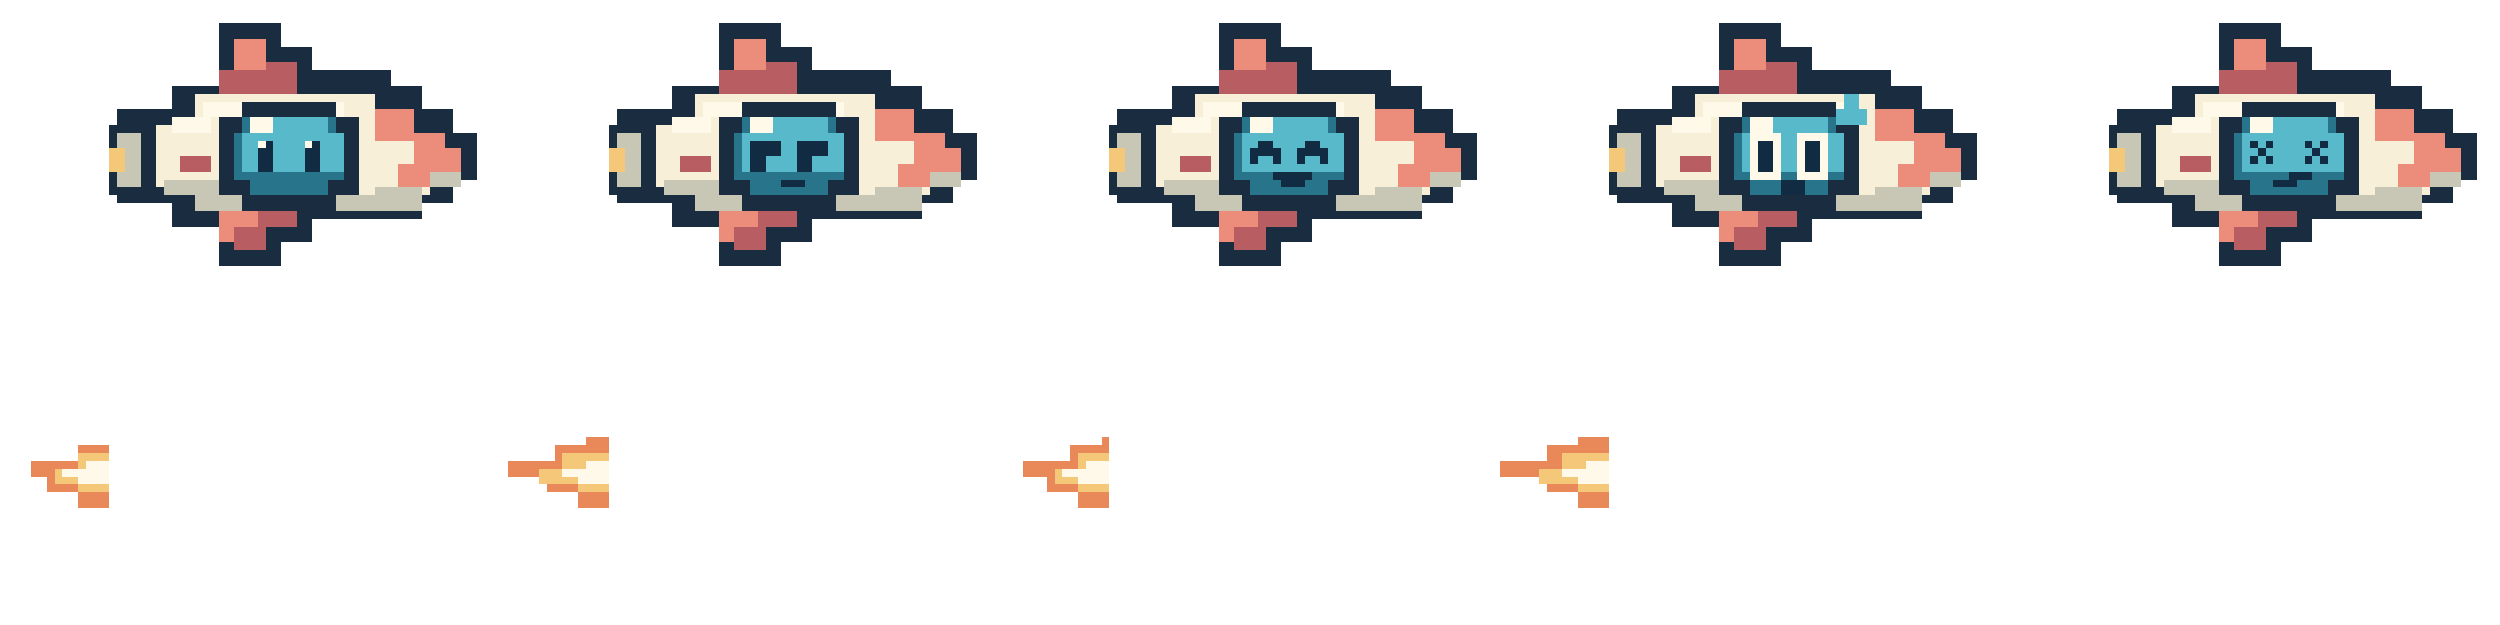
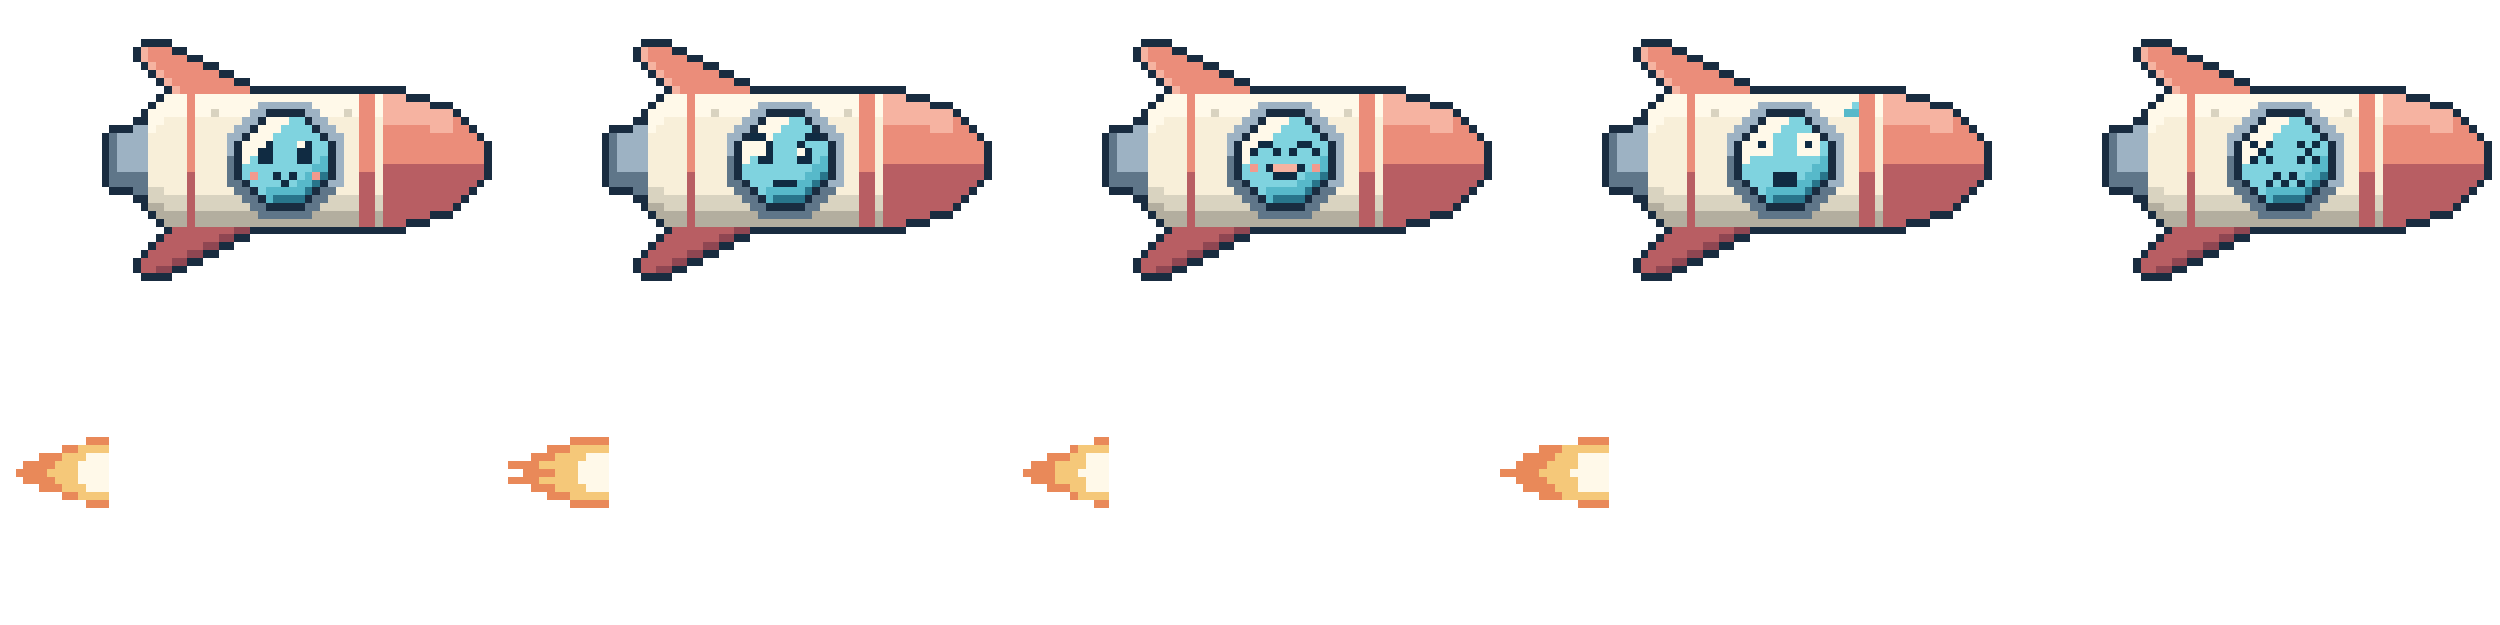
<svg xmlns="http://www.w3.org/2000/svg" width="320" height="80" viewBox="0 0 320 80" shape-rendering="crispEdges">
  <g id="idle" transform="translate(0 0)">
-     <path fill="#192c40" d="M28 3h8v3h4v3h10v2h4v3h4v3h3v6h-3v3h-4v2H40v3h-4v3h-8v-5h-6v-3h-7V14h7v-3h6Z" />
-     <path fill="#b85e63" d="M30 5h4v3h4v5H28V9h2Z M28 26h10v3h-4v3h-4v-3h-2Z" />
-     <path fill="#eb8d7a" d="M30 5h4v4h-4Z M28 26h5v3h-3v2h-2Z" />
-     <path fill="#f8efd9" d="M25 12h23v2h5v3h4v2h2v3h-4v3h-5v2H25v-3h-6V16h6Z" />
-     <path fill="#c8c6b4" d="M21 23h7v2h20v-1h7v-2h4v2h-5v3H25v-2h-4Z" />
-     <path fill="#fff9e9" d="M26 13h18v2H27v2h-5v-2h4Z" />
-     <path fill="#eb8d7a" d="M48 14h5v3h4v2h2v3h-4v2h-4v-3h2v-3h-5Z" />
-     <path fill="#192c40" d="M14 16h6v9h-6Z" />
-     <path fill="#c8c6b4" d="M15 17h3v7h-3Z" />
-     <path fill="#f5c879" d="M14 19h2v3h-2Z" />
-     <path fill="#192c40" d="M31 13h12v2h3v10h-3v2H31v-2h-3V15h3Z" />
-     <path fill="#28758b" d="M31 15h12v2h1v6h-2v2H32v-2h-2v-6h1Z" />
-     <path fill="#57b9ca" d="M32 15h10v2h2v5H31v-5h1Z" />
-     <path fill="#fff9e9" d="M32 15h3v2h-3Z" />
-     <path fill="#b85e63" d="M23 20h2v2h-2Z M25 20h2v2h-2Z" />
-     <path fill="#102b42" d="M33 18h2v4h-2Z M39 18h2v4h-2Z" />
-     <path fill="#fff9e9" d="M33 18h1v1h-1Z M39 18h1v1h-1Z" />
+     <path fill="#192c40" d="M18 5h4v1H18ZM17 6h1v1H17ZM22 6h2v1H22ZM17 7h1v1H17ZM24 7h2v1H24ZM18 8h1v1H18ZM26 8h2v1H26ZM19 9h1v1H19ZM28 9h2v1H28ZM20 10h1v1H20ZM30 10h2v1H30ZM21 11h1v1H21ZM32 11h20v1H32ZM20 12h1v1H20ZM52 12h3v1H52ZM19 13h1v1H19ZM55 13h3v1H55ZM18 14h1v1H18ZM34 14h5v1H34ZM58 14h1v1H58ZM17 15h2v1H17ZM33 15h1v1H33ZM39 15h1v1H39ZM59 15h1v1H59ZM14 16h3v1H14ZM32 16h1v1H32ZM40 16h1v1H40ZM60 16h1v1H60ZM13 17h1v1H13ZM31 17h1v1H31ZM41 17h1v1H41ZM61 17h1v1H61ZM13 18h1v1H13ZM30 18h1v1H30ZM42 18h1v1H42ZM62 18h1v1H62ZM13 19h1v1H13ZM30 19h1v1H30ZM42 19h1v1H42ZM62 19h1v1H62ZM13 20h1v1H13ZM30 20h1v1H30ZM42 20h1v1H42ZM62 20h1v1H62ZM13 21h1v1H13ZM30 21h1v1H30ZM42 21h1v1H42ZM62 21h1v1H62ZM13 22h1v1H13ZM30 22h1v1H30ZM42 22h1v1H42ZM62 22h1v1H62ZM13 23h1v1H13ZM31 23h1v1H31ZM41 23h1v1H41ZM61 23h1v1H61ZM14 24h3v1H14ZM32 24h1v1H32ZM40 24h1v1H40ZM60 24h1v1H60ZM17 25h2v1H17ZM33 25h1v1H33ZM39 25h1v1H39ZM59 25h1v1H59ZM18 26h1v1H18ZM34 26h5v1H34ZM58 26h1v1H58ZM19 27h1v1H19ZM55 27h3v1H55ZM20 28h1v1H20ZM52 28h3v1H52ZM21 29h1v1H21ZM32 29h20v1H32ZM20 30h1v1H20ZM30 30h2v1H30ZM19 31h1v1H19ZM28 31h2v1H28ZM18 32h1v1H18ZM26 32h2v1H26ZM17 33h1v1H17ZM24 33h2v1H24ZM17 34h1v1H17ZM22 34h2v1H22ZM18 35h4v1H18Z" />
+     <path fill="#f6b3a1" d="M18 6h1v1H18ZM18 7h1v1H18ZM19 8h1v1H19ZM20 9h1v1H20ZM21 10h1v1H21ZM22 11h1v1H22ZM49 12h3v1H49ZM49 13h6v1H49ZM49 14h9v1H49ZM49 15h9v1H49ZM55 16h3v1H55Z" />
+     <path fill="#eb8d7a" d="M19 6h3v1H19ZM19 7h5v1H19ZM20 8h6v1H20ZM21 9h7v1H21ZM22 10h8v1H22ZM23 11h9v1H23ZM24 12h1v1H24ZM46 12h2v1H46ZM24 13h1v1H24ZM46 13h2v1H46ZM24 14h1v1H24ZM46 14h2v1H46ZM24 15h1v1H24ZM46 15h2v1H46ZM58 15h1v1H58ZM24 16h1v1H24ZM46 16h2v1H46ZM49 16h6v1H49ZM58 16h2v1H58ZM24 17h1v1H24ZM46 17h2v1H46ZM49 17h12v1H49ZM24 18h1v1H24ZM46 18h2v1H46ZM49 18h13v1H49ZM24 19h1v1H24ZM46 19h2v1H46ZM49 19h13v1H49ZM24 20h1v1H24ZM46 20h2v1H46ZM49 20h13v1H49ZM24 21h1v1H24ZM46 21h2v1H46Z" />
+     <path fill="#fff9e9" d="M21 12h3v1H21ZM25 12h21v1H25ZM48 12h1v1H48ZM20 13h4v1H20ZM25 13h8v1H25ZM40 13h6v1H40ZM48 13h1v1H48ZM19 14h5v1H19ZM25 14h2v1H25ZM28 14h4v1H28ZM41 14h3v1H41ZM45 14h1v1H45ZM48 14h1v1H48ZM19 15h2v1H19ZM34 15h3v1H34ZM19 16h1v1H19ZM33 16h3v1H33ZM32 17h3v1H32ZM31 18h3v1H31ZM38 18h1v1H38ZM31 19h2v1H31ZM31 20h1v1H31Z" />
+     <path fill="#9db2c3" d="M33 13h7v1H33ZM32 14h2v1H32ZM39 14h2v1H39ZM31 15h2v1H31ZM40 15h2v1H40ZM17 16h2v1H17ZM30 16h2v1H30ZM41 16h2v1H41ZM15 17h4v1H15ZM29 17h2v1H29ZM42 17h2v1H42ZM15 18h4v1H15ZM29 18h1v1H29ZM43 18h1v1H43ZM15 19h4v1H15ZM29 19h1v1H29ZM43 19h1v1H43ZM15 20h4v1H15ZM43 20h1v1H43ZM15 21h4v1H15ZM43 21h1v1H43ZM43 22h1v1H43ZM42 23h2v1H42Z" />
+     <path fill="#d9d3c0" d="M27 14h1v1H27ZM44 14h1v1H44ZM19 24h2v1H19ZM19 25h5v1H19ZM25 25h6v1H25ZM42 25h4v1H42ZM48 25h1v1H48ZM21 26h3v1H21ZM25 26h7v1H25ZM41 26h5v1H41ZM48 26h1v1H48Z" />
+     <path fill="#f8efd9" d="M21 15h3v1H21ZM25 15h6v1H25ZM42 15h4v1H42ZM48 15h1v1H48ZM20 16h4v1H20ZM25 16h5v1H25ZM43 16h3v1H43ZM48 16h1v1H48ZM19 17h5v1H19ZM25 17h4v1H25ZM44 17h2v1H44ZM48 17h1v1H48ZM19 18h5v1H19ZM25 18h4v1H25ZM44 18h2v1H44ZM48 18h1v1H48ZM19 19h5v1H19ZM25 19h4v1H25ZM44 19h2v1H44ZM48 19h1v1H48ZM19 20h5v1H19ZM25 20h4v1H25ZM44 20h2v1H44ZM48 20h1v1H48ZM19 21h5v1H19ZM25 21h4v1H25ZM44 21h2v1H44ZM48 21h1v1H48ZM19 22h5v1H19ZM25 22h4v1H25ZM44 22h2v1H44ZM48 22h1v1H48ZM19 23h5v1H19ZM25 23h4v1H25ZM44 23h2v1H44ZM48 23h1v1H48ZM21 24h3v1H21ZM25 24h5v1H25ZM43 24h3v1H43ZM48 24h1v1H48Z" />
+     <path fill="#7fd3df" d="M37 15h2v1H37ZM36 16h4v1H36ZM35 17h6v1H35ZM35 18h3v1H35ZM40 18h2v1H40ZM35 19h3v1H35ZM40 19h2v1H40ZM32 20h1v1H32ZM35 20h3v1H35ZM40 20h1v1H40ZM31 21h9v1H31ZM31 22h1v1H31ZM33 22h2v1H33ZM36 22h1v1H36ZM38 22h1v1H38ZM32 23h4v1H32ZM37 23h1v1H37ZM33 24h1v1H33Z" />
+     <path fill="#5f7689" d="M14 17h1v1H14ZM14 18h1v1H14ZM14 19h1v1H14ZM14 20h1v1H14ZM29 20h1v1H29ZM14 21h1v1H14ZM29 21h1v1H29ZM14 22h5v1H14ZM29 22h1v1H29ZM14 23h5v1H14ZM29 23h2v1H29ZM17 24h2v1H17ZM30 24h2v1H30ZM41 24h2v1H41ZM31 25h2v1H31ZM40 25h2v1H40ZM32 26h2v1H32ZM39 26h2v1H39ZM33 27h7v1H33Z" />
+     <path fill="#102b42" d="M34 18h1v1H34ZM39 18h1v1H39ZM33 19h2v1H33ZM38 19h2v1H38ZM33 20h2v1H33ZM38 20h2v1H38ZM35 22h1v1H35ZM37 22h1v1H37ZM36 23h1v1H36Z" />
+     <path fill="#57b9ca" d="M41 20h1v1H41ZM40 21h2v1H40ZM39 22h1v1H39ZM38 23h2v1H38ZM34 24h5v1H34ZM34 25h1v1H34Z" />
+     <path fill="#b85e63" d="M49 21h13v1H49ZM24 22h1v1H24ZM46 22h2v1H46ZM49 22h13v1H49ZM24 23h1v1H24ZM46 23h2v1H46ZM49 23h12v1H49ZM24 24h1v1H24ZM46 24h2v1H46ZM49 24h11v1H49ZM24 25h1v1H24ZM46 25h2v1H46ZM49 25h10v1H49ZM24 26h1v1H24ZM46 26h2v1H46ZM49 26h9v1H49ZM24 27h1v1H24ZM46 27h2v1H46ZM49 27h6v1H49ZM24 28h1v1H24ZM46 28h2v1H46ZM49 28h3v1H49ZM22 29h8v1H22ZM21 30h7v1H21ZM20 31h6v1H20ZM19 32h5v1H19ZM18 33h4v1H18ZM18 34h2v1H18Z" />
+     <path fill="#f29a8e" d="M32 22h1v1H32ZM40 22h1v1H40Z" />
+     <path fill="#28758b" d="M41 22h1v1H41ZM40 23h1v1H40ZM39 24h1v1H39ZM35 25h4v1H35Z" />
+     <path fill="#b3ae9f" d="M19 26h2v1H19ZM20 27h4v1H20ZM25 27h8v1H25ZM40 27h6v1H40ZM48 27h1v1H48ZM21 28h3v1H21ZM25 28h21v1H25ZM48 28h1v1H48Z" />
+     <path fill="#8f4652" d="M30 29h2v1H30ZM28 30h2v1H28ZM26 31h2v1H26ZM24 32h2v1H24ZM22 33h2v1H22ZM20 34h2v1H20Z" />
  </g>
  <g id="anticipation" transform="translate(64 0)">
-     <path fill="#192c40" d="M28 3h8v3h4v3h10v2h4v3h4v3h3v6h-3v3h-4v2H40v3h-4v3h-8v-5h-6v-3h-7V14h7v-3h6Z" />
-     <path fill="#b85e63" d="M30 5h4v3h4v5H28V9h2Z M28 26h10v3h-4v3h-4v-3h-2Z" />
-     <path fill="#eb8d7a" d="M30 5h4v4h-4Z M28 26h5v3h-3v2h-2Z" />
-     <path fill="#f8efd9" d="M25 12h23v2h5v3h4v2h2v3h-4v3h-5v2H25v-3h-6V16h6Z" />
-     <path fill="#c8c6b4" d="M21 23h7v2h20v-1h7v-2h4v2h-5v3H25v-2h-4Z" />
-     <path fill="#fff9e9" d="M26 13h18v2H27v2h-5v-2h4Z" />
-     <path fill="#eb8d7a" d="M48 14h5v3h4v2h2v3h-4v2h-4v-3h2v-3h-5Z" />
-     <path fill="#192c40" d="M14 16h6v9h-6Z" />
-     <path fill="#c8c6b4" d="M15 17h3v7h-3Z" />
-     <path fill="#f5c879" d="M14 19h2v3h-2Z" />
-     <path fill="#192c40" d="M31 13h12v2h3v10h-3v2H31v-2h-3V15h3Z" />
-     <path fill="#28758b" d="M31 15h12v2h1v6h-2v2H32v-2h-2v-6h1Z" />
-     <path fill="#57b9ca" d="M32 15h10v2h2v5H31v-5h1Z" />
-     <path fill="#fff9e9" d="M32 15h3v2h-3Z" />
-     <path fill="#b85e63" d="M23 20h2v2h-2Z M25 20h2v2h-2Z" />
-     <path fill="#102b42" d="M32 18h4v2h-2v2h-2Z M38 18h4v2h-2v2h-2Z M36 23h3v1h-3Z" />
+     <path fill="#192c40" d="M18 5h4v1H18ZM17 6h1v1H17ZM22 6h2v1H22ZM17 7h1v1H17ZM24 7h2v1H24ZM18 8h1v1H18ZM26 8h2v1H26ZM19 9h1v1H19ZM28 9h2v1H28ZM20 10h1v1H20ZM30 10h2v1H30ZM21 11h1v1H21ZM32 11h20v1H32ZM20 12h1v1H20ZM52 12h3v1H52ZM19 13h1v1H19ZM55 13h3v1H55ZM18 14h1v1H18ZM34 14h5v1H34ZM58 14h1v1H58ZM17 15h2v1H17ZM33 15h1v1H33ZM39 15h1v1H39ZM59 15h1v1H59ZM14 16h3v1H14ZM32 16h1v1H32ZM40 16h1v1H40ZM60 16h1v1H60ZM13 17h1v1H13ZM31 17h1v1H31ZM41 17h1v1H41ZM61 17h1v1H61ZM13 18h1v1H13ZM30 18h1v1H30ZM42 18h1v1H42ZM62 18h1v1H62ZM13 19h1v1H13ZM30 19h1v1H30ZM42 19h1v1H42ZM62 19h1v1H62ZM13 20h1v1H13ZM30 20h1v1H30ZM42 20h1v1H42ZM62 20h1v1H62ZM13 21h1v1H13ZM30 21h1v1H30ZM42 21h1v1H42ZM62 21h1v1H62ZM13 22h1v1H13ZM30 22h1v1H30ZM42 22h1v1H42ZM62 22h1v1H62ZM13 23h1v1H13ZM31 23h1v1H31ZM41 23h1v1H41ZM61 23h1v1H61ZM14 24h3v1H14ZM32 24h1v1H32ZM40 24h1v1H40ZM60 24h1v1H60ZM17 25h2v1H17ZM33 25h1v1H33ZM39 25h1v1H39ZM59 25h1v1H59ZM18 26h1v1H18ZM34 26h5v1H34ZM58 26h1v1H58ZM19 27h1v1H19ZM55 27h3v1H55ZM20 28h1v1H20ZM52 28h3v1H52ZM21 29h1v1H21ZM32 29h20v1H32ZM20 30h1v1H20ZM30 30h2v1H30ZM19 31h1v1H19ZM28 31h2v1H28ZM18 32h1v1H18ZM26 32h2v1H26ZM17 33h1v1H17ZM24 33h2v1H24ZM17 34h1v1H17ZM22 34h2v1H22ZM18 35h4v1H18Z" />
+     <path fill="#f6b3a1" d="M18 6h1v1H18ZM18 7h1v1H18ZM19 8h1v1H19ZM20 9h1v1H20ZM21 10h1v1H21ZM22 11h1v1H22ZM49 12h3v1H49ZM49 13h6v1H49ZM49 14h9v1H49ZM49 15h9v1H49ZM55 16h3v1H55Z" />
+     <path fill="#eb8d7a" d="M19 6h3v1H19ZM19 7h5v1H19ZM20 8h6v1H20ZM21 9h7v1H21ZM22 10h8v1H22ZM23 11h9v1H23ZM24 12h1v1H24ZM46 12h2v1H46ZM24 13h1v1H24ZM46 13h2v1H46ZM24 14h1v1H24ZM46 14h2v1H46ZM24 15h1v1H24ZM46 15h2v1H46ZM58 15h1v1H58ZM24 16h1v1H24ZM46 16h2v1H46ZM49 16h6v1H49ZM58 16h2v1H58ZM24 17h1v1H24ZM46 17h2v1H46ZM49 17h12v1H49ZM24 18h1v1H24ZM46 18h2v1H46ZM49 18h13v1H49ZM24 19h1v1H24ZM46 19h2v1H46ZM49 19h13v1H49ZM24 20h1v1H24ZM46 20h2v1H46ZM49 20h13v1H49ZM24 21h1v1H24ZM46 21h2v1H46Z" />
+     <path fill="#fff9e9" d="M21 12h3v1H21ZM25 12h21v1H25ZM48 12h1v1H48ZM20 13h4v1H20ZM25 13h8v1H25ZM40 13h6v1H40ZM48 13h1v1H48ZM19 14h5v1H19ZM25 14h2v1H25ZM28 14h4v1H28ZM41 14h3v1H41ZM45 14h1v1H45ZM48 14h1v1H48ZM19 15h2v1H19ZM34 15h3v1H34ZM19 16h1v1H19ZM33 16h3v1H33ZM34 17h1v1H34ZM31 18h3v1H31ZM31 19h3v1H31ZM38 19h1v1H38ZM31 20h1v1H31Z" />
+     <path fill="#9db2c3" d="M33 13h7v1H33ZM32 14h2v1H32ZM39 14h2v1H39ZM31 15h2v1H31ZM40 15h2v1H40ZM17 16h2v1H17ZM30 16h2v1H30ZM41 16h2v1H41ZM15 17h4v1H15ZM29 17h2v1H29ZM42 17h2v1H42ZM15 18h4v1H15ZM29 18h1v1H29ZM43 18h1v1H43ZM15 19h4v1H15ZM29 19h1v1H29ZM43 19h1v1H43ZM15 20h4v1H15ZM43 20h1v1H43ZM15 21h4v1H15ZM43 21h1v1H43ZM43 22h1v1H43ZM42 23h2v1H42Z" />
+     <path fill="#d9d3c0" d="M27 14h1v1H27ZM44 14h1v1H44ZM19 24h2v1H19ZM19 25h5v1H19ZM25 25h6v1H25ZM42 25h4v1H42ZM48 25h1v1H48ZM21 26h3v1H21ZM25 26h7v1H25ZM41 26h5v1H41ZM48 26h1v1H48Z" />
+     <path fill="#f8efd9" d="M21 15h3v1H21ZM25 15h6v1H25ZM42 15h4v1H42ZM48 15h1v1H48ZM20 16h4v1H20ZM25 16h5v1H25ZM43 16h3v1H43ZM48 16h1v1H48ZM19 17h5v1H19ZM25 17h4v1H25ZM44 17h2v1H44ZM48 17h1v1H48ZM19 18h5v1H19ZM25 18h4v1H25ZM44 18h2v1H44ZM48 18h1v1H48ZM19 19h5v1H19ZM25 19h4v1H25ZM44 19h2v1H44ZM48 19h1v1H48ZM19 20h5v1H19ZM25 20h4v1H25ZM44 20h2v1H44ZM48 20h1v1H48ZM19 21h5v1H19ZM25 21h4v1H25ZM44 21h2v1H44ZM48 21h1v1H48ZM19 22h5v1H19ZM25 22h4v1H25ZM44 22h2v1H44ZM48 22h1v1H48ZM19 23h5v1H19ZM25 23h4v1H25ZM44 23h2v1H44ZM48 23h1v1H48ZM21 24h3v1H21ZM25 24h5v1H25ZM43 24h3v1H43ZM48 24h1v1H48Z" />
+     <path fill="#7fd3df" d="M37 15h2v1H37ZM36 16h4v1H36ZM35 17h4v1H35ZM35 18h3v1H35ZM39 18h3v1H39ZM35 19h3v1H35ZM40 19h2v1H40ZM32 20h1v1H32ZM35 20h3v1H35ZM40 20h1v1H40ZM31 21h9v1H31ZM31 22h8v1H31ZM32 23h3v1H32ZM33 24h1v1H33Z" />
+     <path fill="#5f7689" d="M14 17h1v1H14ZM14 18h1v1H14ZM14 19h1v1H14ZM14 20h1v1H14ZM29 20h1v1H29ZM14 21h1v1H14ZM29 21h1v1H29ZM14 22h5v1H14ZM29 22h1v1H29ZM14 23h5v1H14ZM29 23h2v1H29ZM17 24h2v1H17ZM30 24h2v1H30ZM41 24h2v1H41ZM31 25h2v1H31ZM40 25h2v1H40ZM32 26h2v1H32ZM39 26h2v1H39ZM33 27h7v1H33Z" />
+     <path fill="#102b42" d="M32 17h2v1H32ZM39 17h2v1H39ZM34 18h1v1H34ZM38 18h1v1H38ZM34 19h1v1H34ZM39 19h1v1H39ZM33 20h2v1H33ZM38 20h2v1H38ZM35 23h3v1H35Z" />
+     <path fill="#57b9ca" d="M41 20h1v1H41ZM40 21h2v1H40ZM39 22h2v1H39ZM38 23h2v1H38ZM34 24h5v1H34ZM34 25h1v1H34Z" />
+     <path fill="#b85e63" d="M49 21h13v1H49ZM24 22h1v1H24ZM46 22h2v1H46ZM49 22h13v1H49ZM24 23h1v1H24ZM46 23h2v1H46ZM49 23h12v1H49ZM24 24h1v1H24ZM46 24h2v1H46ZM49 24h11v1H49ZM24 25h1v1H24ZM46 25h2v1H46ZM49 25h10v1H49ZM24 26h1v1H24ZM46 26h2v1H46ZM49 26h9v1H49ZM24 27h1v1H24ZM46 27h2v1H46ZM49 27h6v1H49ZM24 28h1v1H24ZM46 28h2v1H46ZM49 28h3v1H49ZM22 29h8v1H22ZM21 30h7v1H21ZM20 31h6v1H20ZM19 32h5v1H19ZM18 33h4v1H18ZM18 34h2v1H18Z" />
+     <path fill="#28758b" d="M41 22h1v1H41ZM40 23h1v1H40ZM39 24h1v1H39ZM35 25h4v1H35Z" />
+     <path fill="#b3ae9f" d="M19 26h2v1H19ZM20 27h4v1H20ZM25 27h8v1H25ZM40 27h6v1H40ZM48 27h1v1H48ZM21 28h3v1H21ZM25 28h21v1H25ZM48 28h1v1H48Z" />
+     <path fill="#8f4652" d="M30 29h2v1H30ZM28 30h2v1H28ZM26 31h2v1H26ZM24 32h2v1H24ZM22 33h2v1H22ZM20 34h2v1H20Z" />
  </g>
  <g id="happy" transform="translate(128 0)">
-     <path fill="#192c40" d="M28 3h8v3h4v3h10v2h4v3h4v3h3v6h-3v3h-4v2H40v3h-4v3h-8v-5h-6v-3h-7V14h7v-3h6Z" />
-     <path fill="#b85e63" d="M30 5h4v3h4v5H28V9h2Z M28 26h10v3h-4v3h-4v-3h-2Z" />
-     <path fill="#eb8d7a" d="M30 5h4v4h-4Z M28 26h5v3h-3v2h-2Z" />
-     <path fill="#f8efd9" d="M25 12h23v2h5v3h4v2h2v3h-4v3h-5v2H25v-3h-6V16h6Z" />
-     <path fill="#c8c6b4" d="M21 23h7v2h20v-1h7v-2h4v2h-5v3H25v-2h-4Z" />
-     <path fill="#fff9e9" d="M26 13h18v2H27v2h-5v-2h4Z" />
-     <path fill="#eb8d7a" d="M48 14h5v3h4v2h2v3h-4v2h-4v-3h2v-3h-5Z" />
-     <path fill="#192c40" d="M14 16h6v9h-6Z" />
-     <path fill="#c8c6b4" d="M15 17h3v7h-3Z" />
-     <path fill="#f5c879" d="M14 19h2v3h-2Z" />
-     <path fill="#192c40" d="M31 13h12v2h3v10h-3v2H31v-2h-3V15h3Z" />
-     <path fill="#28758b" d="M31 15h12v2h1v6h-2v2H32v-2h-2v-6h1Z" />
-     <path fill="#57b9ca" d="M32 15h10v2h2v5H31v-5h1Z" />
-     <path fill="#fff9e9" d="M32 15h3v2h-3Z" />
-     <path fill="#b85e63" d="M23 20h2v2h-2Z M25 20h2v2h-2Z" />
-     <path fill="#102b42" d="M32 19h1v-1h2v1h1v2h-1v-1h-2v1h-1Z M38 19h1v-1h2v1h1v2h-1v-1h-2v1h-1Z M35 22h5v1h-1v1h-3v-1h-1Z" />
+     <path fill="#192c40" d="M18 5h4v1H18ZM17 6h1v1H17ZM22 6h2v1H22ZM17 7h1v1H17ZM24 7h2v1H24ZM18 8h1v1H18ZM26 8h2v1H26ZM19 9h1v1H19ZM28 9h2v1H28ZM20 10h1v1H20ZM30 10h2v1H30ZM21 11h1v1H21ZM32 11h20v1H32ZM20 12h1v1H20ZM52 12h3v1H52ZM19 13h1v1H19ZM55 13h3v1H55ZM18 14h1v1H18ZM34 14h5v1H34ZM58 14h1v1H58ZM17 15h2v1H17ZM33 15h1v1H33ZM39 15h1v1H39ZM59 15h1v1H59ZM14 16h3v1H14ZM32 16h1v1H32ZM40 16h1v1H40ZM60 16h1v1H60ZM13 17h1v1H13ZM31 17h1v1H31ZM41 17h1v1H41ZM61 17h1v1H61ZM13 18h1v1H13ZM30 18h1v1H30ZM42 18h1v1H42ZM62 18h1v1H62ZM13 19h1v1H13ZM30 19h1v1H30ZM42 19h1v1H42ZM62 19h1v1H62ZM13 20h1v1H13ZM30 20h1v1H30ZM42 20h1v1H42ZM62 20h1v1H62ZM13 21h1v1H13ZM30 21h1v1H30ZM42 21h1v1H42ZM62 21h1v1H62ZM13 22h1v1H13ZM30 22h1v1H30ZM42 22h1v1H42ZM62 22h1v1H62ZM13 23h1v1H13ZM31 23h1v1H31ZM41 23h1v1H41ZM61 23h1v1H61ZM14 24h3v1H14ZM32 24h1v1H32ZM40 24h1v1H40ZM60 24h1v1H60ZM17 25h2v1H17ZM33 25h1v1H33ZM39 25h1v1H39ZM59 25h1v1H59ZM18 26h1v1H18ZM34 26h5v1H34ZM58 26h1v1H58ZM19 27h1v1H19ZM55 27h3v1H55ZM20 28h1v1H20ZM52 28h3v1H52ZM21 29h1v1H21ZM32 29h20v1H32ZM20 30h1v1H20ZM30 30h2v1H30ZM19 31h1v1H19ZM28 31h2v1H28ZM18 32h1v1H18ZM26 32h2v1H26ZM17 33h1v1H17ZM24 33h2v1H24ZM17 34h1v1H17ZM22 34h2v1H22ZM18 35h4v1H18Z" />
+     <path fill="#f6b3a1" d="M18 6h1v1H18ZM18 7h1v1H18ZM19 8h1v1H19ZM20 9h1v1H20ZM21 10h1v1H21ZM22 11h1v1H22ZM49 12h3v1H49ZM49 13h6v1H49ZM49 14h9v1H49ZM49 15h9v1H49ZM55 16h3v1H55ZM35 21h3v1H35Z" />
+     <path fill="#eb8d7a" d="M19 6h3v1H19ZM19 7h5v1H19ZM20 8h6v1H20ZM21 9h7v1H21ZM22 10h8v1H22ZM23 11h9v1H23ZM24 12h1v1H24ZM46 12h2v1H46ZM24 13h1v1H24ZM46 13h2v1H46ZM24 14h1v1H24ZM46 14h2v1H46ZM24 15h1v1H24ZM46 15h2v1H46ZM58 15h1v1H58ZM24 16h1v1H24ZM46 16h2v1H46ZM49 16h6v1H49ZM58 16h2v1H58ZM24 17h1v1H24ZM46 17h2v1H46ZM49 17h12v1H49ZM24 18h1v1H24ZM46 18h2v1H46ZM49 18h13v1H49ZM24 19h1v1H24ZM46 19h2v1H46ZM49 19h13v1H49ZM24 20h1v1H24ZM46 20h2v1H46ZM49 20h13v1H49ZM24 21h1v1H24ZM46 21h2v1H46Z" />
+     <path fill="#fff9e9" d="M21 12h3v1H21ZM25 12h21v1H25ZM48 12h1v1H48ZM20 13h4v1H20ZM25 13h8v1H25ZM40 13h6v1H40ZM48 13h1v1H48ZM19 14h5v1H19ZM25 14h2v1H25ZM28 14h4v1H28ZM41 14h3v1H41ZM45 14h1v1H45ZM48 14h1v1H48ZM19 15h2v1H19ZM34 15h3v1H34ZM19 16h1v1H19ZM33 16h3v1H33ZM32 17h3v1H32ZM31 18h2v1H31ZM31 19h1v1H31ZM31 20h1v1H31Z" />
+     <path fill="#9db2c3" d="M33 13h7v1H33ZM32 14h2v1H32ZM39 14h2v1H39ZM31 15h2v1H31ZM40 15h2v1H40ZM17 16h2v1H17ZM30 16h2v1H30ZM41 16h2v1H41ZM15 17h4v1H15ZM29 17h2v1H29ZM42 17h2v1H42ZM15 18h4v1H15ZM29 18h1v1H29ZM43 18h1v1H43ZM15 19h4v1H15ZM29 19h1v1H29ZM43 19h1v1H43ZM15 20h4v1H15ZM43 20h1v1H43ZM15 21h4v1H15ZM43 21h1v1H43ZM43 22h1v1H43ZM42 23h2v1H42Z" />
+     <path fill="#d9d3c0" d="M27 14h1v1H27ZM44 14h1v1H44ZM19 24h2v1H19ZM19 25h5v1H19ZM25 25h6v1H25ZM42 25h4v1H42ZM48 25h1v1H48ZM21 26h3v1H21ZM25 26h7v1H25ZM41 26h5v1H41ZM48 26h1v1H48Z" />
+     <path fill="#f8efd9" d="M21 15h3v1H21ZM25 15h6v1H25ZM42 15h4v1H42ZM48 15h1v1H48ZM20 16h4v1H20ZM25 16h5v1H25ZM43 16h3v1H43ZM48 16h1v1H48ZM19 17h5v1H19ZM25 17h4v1H25ZM44 17h2v1H44ZM48 17h1v1H48ZM19 18h5v1H19ZM25 18h4v1H25ZM44 18h2v1H44ZM48 18h1v1H48ZM19 19h5v1H19ZM25 19h4v1H25ZM44 19h2v1H44ZM48 19h1v1H48ZM19 20h5v1H19ZM25 20h4v1H25ZM44 20h2v1H44ZM48 20h1v1H48ZM19 21h5v1H19ZM25 21h4v1H25ZM44 21h2v1H44ZM48 21h1v1H48ZM19 22h5v1H19ZM25 22h4v1H25ZM44 22h2v1H44ZM48 22h1v1H48ZM19 23h5v1H19ZM25 23h4v1H25ZM44 23h2v1H44ZM48 23h1v1H48ZM21 24h3v1H21ZM25 24h5v1H25ZM43 24h3v1H43ZM48 24h1v1H48Z" />
+     <path fill="#7fd3df" d="M37 15h2v1H37ZM36 16h4v1H36ZM35 17h6v1H35ZM35 18h3v1H35ZM40 18h2v1H40ZM33 19h2v1H33ZM36 19h1v1H36ZM38 19h2v1H38ZM41 19h1v1H41ZM32 20h9v1H32ZM31 21h1v1H31ZM33 21h1v1H33ZM39 21h1v1H39ZM31 22h4v1H31ZM38 22h1v1H38ZM32 23h6v1H32ZM33 24h1v1H33Z" />
+     <path fill="#5f7689" d="M14 17h1v1H14ZM14 18h1v1H14ZM14 19h1v1H14ZM14 20h1v1H14ZM29 20h1v1H29ZM14 21h1v1H14ZM29 21h1v1H29ZM14 22h5v1H14ZM29 22h1v1H29ZM14 23h5v1H14ZM29 23h2v1H29ZM17 24h2v1H17ZM30 24h2v1H30ZM41 24h2v1H41ZM31 25h2v1H31ZM40 25h2v1H40ZM32 26h2v1H32ZM39 26h2v1H39ZM33 27h7v1H33Z" />
+     <path fill="#102b42" d="M33 18h2v1H33ZM38 18h2v1H38ZM32 19h1v1H32ZM35 19h1v1H35ZM37 19h1v1H37ZM40 19h1v1H40ZM34 21h1v1H34ZM38 21h1v1H38ZM35 22h3v1H35Z" />
+     <path fill="#57b9ca" d="M41 20h1v1H41ZM41 21h1v1H41ZM39 22h2v1H39ZM38 23h2v1H38ZM34 24h5v1H34ZM34 25h1v1H34Z" />
+     <path fill="#f29a8e" d="M32 21h1v1H32ZM40 21h1v1H40Z" />
+     <path fill="#b85e63" d="M49 21h13v1H49ZM24 22h1v1H24ZM46 22h2v1H46ZM49 22h13v1H49ZM24 23h1v1H24ZM46 23h2v1H46ZM49 23h12v1H49ZM24 24h1v1H24ZM46 24h2v1H46ZM49 24h11v1H49ZM24 25h1v1H24ZM46 25h2v1H46ZM49 25h10v1H49ZM24 26h1v1H24ZM46 26h2v1H46ZM49 26h9v1H49ZM24 27h1v1H24ZM46 27h2v1H46ZM49 27h6v1H49ZM24 28h1v1H24ZM46 28h2v1H46ZM49 28h3v1H49ZM22 29h8v1H22ZM21 30h7v1H21ZM20 31h6v1H20ZM19 32h5v1H19ZM18 33h4v1H18ZM18 34h2v1H18Z" />
+     <path fill="#28758b" d="M41 22h1v1H41ZM40 23h1v1H40ZM39 24h1v1H39ZM35 25h4v1H35Z" />
+     <path fill="#b3ae9f" d="M19 26h2v1H19ZM20 27h4v1H20ZM25 27h8v1H25ZM40 27h6v1H40ZM48 27h1v1H48ZM21 28h3v1H21ZM25 28h21v1H25ZM48 28h1v1H48Z" />
+     <path fill="#8f4652" d="M30 29h2v1H30ZM28 30h2v1H28ZM26 31h2v1H26ZM24 32h2v1H24ZM22 33h2v1H22ZM20 34h2v1H20Z" />
  </g>
  <g id="scared" transform="translate(192 0)">
-     <path fill="#192c40" d="M28 3h8v3h4v3h10v2h4v3h4v3h3v6h-3v3h-4v2H40v3h-4v3h-8v-5h-6v-3h-7V14h7v-3h6Z" />
-     <path fill="#b85e63" d="M30 5h4v3h4v5H28V9h2Z M28 26h10v3h-4v3h-4v-3h-2Z" />
-     <path fill="#eb8d7a" d="M30 5h4v4h-4Z M28 26h5v3h-3v2h-2Z" />
-     <path fill="#f8efd9" d="M25 12h23v2h5v3h4v2h2v3h-4v3h-5v2H25v-3h-6V16h6Z" />
-     <path fill="#c8c6b4" d="M21 23h7v2h20v-1h7v-2h4v2h-5v3H25v-2h-4Z" />
-     <path fill="#fff9e9" d="M26 13h18v2H27v2h-5v-2h4Z" />
-     <path fill="#eb8d7a" d="M48 14h5v3h4v2h2v3h-4v2h-4v-3h2v-3h-5Z" />
-     <path fill="#192c40" d="M14 16h6v9h-6Z" />
-     <path fill="#c8c6b4" d="M15 17h3v7h-3Z" />
-     <path fill="#f5c879" d="M14 19h2v3h-2Z" />
-     <path fill="#192c40" d="M31 13h12v2h3v10h-3v2H31v-2h-3V15h3Z" />
-     <path fill="#28758b" d="M31 15h12v2h1v6h-2v2H32v-2h-2v-6h1Z" />
-     <path fill="#57b9ca" d="M32 15h10v2h2v5H31v-5h1Z" />
-     <path fill="#fff9e9" d="M32 15h3v2h-3Z" />
-     <path fill="#b85e63" d="M23 20h2v2h-2Z M25 20h2v2h-2Z" />
-     <path fill="#fff9e9" d="M32 17h4v6h-4Z M38 17h4v6h-4Z" />
-     <path fill="#102b42" d="M33 18h2v4h-2Z M39 18h2v4h-2Z M36 23h3v2h-3Z" />
-     <path fill="#57b9ca" d="M44 12h2v2h1v2h-4v-2h1Z" />
+     <path fill="#192c40" d="M18 5h4v1H18ZM17 6h1v1H17ZM22 6h2v1H22ZM17 7h1v1H17ZM24 7h2v1H24ZM18 8h1v1H18ZM26 8h2v1H26ZM19 9h1v1H19ZM28 9h2v1H28ZM20 10h1v1H20ZM30 10h2v1H30ZM21 11h1v1H21ZM32 11h20v1H32ZM20 12h1v1H20ZM52 12h3v1H52ZM19 13h1v1H19ZM55 13h3v1H55ZM18 14h1v1H18ZM34 14h5v1H34ZM58 14h1v1H58ZM17 15h2v1H17ZM33 15h1v1H33ZM39 15h1v1H39ZM59 15h1v1H59ZM14 16h3v1H14ZM32 16h1v1H32ZM40 16h1v1H40ZM60 16h1v1H60ZM13 17h1v1H13ZM31 17h1v1H31ZM41 17h1v1H41ZM61 17h1v1H61ZM13 18h1v1H13ZM30 18h1v1H30ZM42 18h1v1H42ZM62 18h1v1H62ZM13 19h1v1H13ZM30 19h1v1H30ZM42 19h1v1H42ZM62 19h1v1H62ZM13 20h1v1H13ZM30 20h1v1H30ZM42 20h1v1H42ZM62 20h1v1H62ZM13 21h1v1H13ZM30 21h1v1H30ZM42 21h1v1H42ZM62 21h1v1H62ZM13 22h1v1H13ZM30 22h1v1H30ZM42 22h1v1H42ZM62 22h1v1H62ZM13 23h1v1H13ZM31 23h1v1H31ZM41 23h1v1H41ZM61 23h1v1H61ZM14 24h3v1H14ZM32 24h1v1H32ZM40 24h1v1H40ZM60 24h1v1H60ZM17 25h2v1H17ZM33 25h1v1H33ZM39 25h1v1H39ZM59 25h1v1H59ZM18 26h1v1H18ZM34 26h5v1H34ZM58 26h1v1H58ZM19 27h1v1H19ZM55 27h3v1H55ZM20 28h1v1H20ZM52 28h3v1H52ZM21 29h1v1H21ZM32 29h20v1H32ZM20 30h1v1H20ZM30 30h2v1H30ZM19 31h1v1H19ZM28 31h2v1H28ZM18 32h1v1H18ZM26 32h2v1H26ZM17 33h1v1H17ZM24 33h2v1H24ZM17 34h1v1H17ZM22 34h2v1H22ZM18 35h4v1H18Z" />
+     <path fill="#f6b3a1" d="M18 6h1v1H18ZM18 7h1v1H18ZM19 8h1v1H19ZM20 9h1v1H20ZM21 10h1v1H21ZM22 11h1v1H22ZM49 12h3v1H49ZM49 13h6v1H49ZM49 14h9v1H49ZM49 15h9v1H49ZM55 16h3v1H55Z" />
+     <path fill="#eb8d7a" d="M19 6h3v1H19ZM19 7h5v1H19ZM20 8h6v1H20ZM21 9h7v1H21ZM22 10h8v1H22ZM23 11h9v1H23ZM24 12h1v1H24ZM46 12h2v1H46ZM24 13h1v1H24ZM46 13h2v1H46ZM24 14h1v1H24ZM46 14h2v1H46ZM24 15h1v1H24ZM46 15h2v1H46ZM58 15h1v1H58ZM24 16h1v1H24ZM46 16h2v1H46ZM49 16h6v1H49ZM58 16h2v1H58ZM24 17h1v1H24ZM46 17h2v1H46ZM49 17h12v1H49ZM24 18h1v1H24ZM46 18h2v1H46ZM49 18h13v1H49ZM24 19h1v1H24ZM46 19h2v1H46ZM49 19h13v1H49ZM24 20h1v1H24ZM46 20h2v1H46ZM49 20h13v1H49ZM24 21h1v1H24ZM46 21h2v1H46Z" />
+     <path fill="#fff9e9" d="M21 12h3v1H21ZM25 12h21v1H25ZM48 12h1v1H48ZM20 13h4v1H20ZM25 13h8v1H25ZM40 13h5v1H40ZM48 13h1v1H48ZM19 14h5v1H19ZM25 14h2v1H25ZM28 14h4v1H28ZM41 14h3v1H41ZM48 14h1v1H48ZM19 15h2v1H19ZM34 15h3v1H34ZM19 16h1v1H19ZM33 16h3v1H33ZM32 17h3v1H32ZM38 17h3v1H38ZM31 18h2v1H31ZM34 18h1v1H34ZM38 18h1v1H38ZM40 18h1v1H40ZM31 19h4v1H31ZM38 19h3v1H38ZM31 20h1v1H31Z" />
+     <path fill="#9db2c3" d="M33 13h7v1H33ZM32 14h2v1H32ZM39 14h2v1H39ZM31 15h2v1H31ZM40 15h2v1H40ZM17 16h2v1H17ZM30 16h2v1H30ZM41 16h2v1H41ZM15 17h4v1H15ZM29 17h2v1H29ZM42 17h2v1H42ZM15 18h4v1H15ZM29 18h1v1H29ZM43 18h1v1H43ZM15 19h4v1H15ZM29 19h1v1H29ZM43 19h1v1H43ZM15 20h4v1H15ZM43 20h1v1H43ZM15 21h4v1H15ZM43 21h1v1H43ZM43 22h1v1H43ZM42 23h2v1H42Z" />
+     <path fill="#7fd3df" d="M45 13h1v1H45ZM37 15h2v1H37ZM36 16h4v1H36ZM35 17h3v1H35ZM35 18h3v1H35ZM41 18h1v1H41ZM35 19h3v1H35ZM41 19h1v1H41ZM32 20h9v1H32ZM31 21h9v1H31ZM31 22h4v1H31ZM38 22h1v1H38ZM32 23h3v1H32ZM33 24h1v1H33Z" />
+     <path fill="#d9d3c0" d="M27 14h1v1H27ZM19 24h2v1H19ZM19 25h5v1H19ZM25 25h6v1H25ZM42 25h4v1H42ZM48 25h1v1H48ZM21 26h3v1H21ZM25 26h7v1H25ZM41 26h5v1H41ZM48 26h1v1H48Z" />
+     <path fill="#57b9ca" d="M44 14h2v1H44ZM41 20h1v1H41ZM40 21h2v1H40ZM39 22h2v1H39ZM38 23h2v1H38ZM34 24h5v1H34ZM34 25h1v1H34Z" />
+     <path fill="#f8efd9" d="M21 15h3v1H21ZM25 15h6v1H25ZM42 15h4v1H42ZM48 15h1v1H48ZM20 16h4v1H20ZM25 16h5v1H25ZM43 16h3v1H43ZM48 16h1v1H48ZM19 17h5v1H19ZM25 17h4v1H25ZM44 17h2v1H44ZM48 17h1v1H48ZM19 18h5v1H19ZM25 18h4v1H25ZM44 18h2v1H44ZM48 18h1v1H48ZM19 19h5v1H19ZM25 19h4v1H25ZM44 19h2v1H44ZM48 19h1v1H48ZM19 20h5v1H19ZM25 20h4v1H25ZM44 20h2v1H44ZM48 20h1v1H48ZM19 21h5v1H19ZM25 21h4v1H25ZM44 21h2v1H44ZM48 21h1v1H48ZM19 22h5v1H19ZM25 22h4v1H25ZM44 22h2v1H44ZM48 22h1v1H48ZM19 23h5v1H19ZM25 23h4v1H25ZM44 23h2v1H44ZM48 23h1v1H48ZM21 24h3v1H21ZM25 24h5v1H25ZM43 24h3v1H43ZM48 24h1v1H48Z" />
+     <path fill="#5f7689" d="M14 17h1v1H14ZM14 18h1v1H14ZM14 19h1v1H14ZM14 20h1v1H14ZM29 20h1v1H29ZM14 21h1v1H14ZM29 21h1v1H29ZM14 22h5v1H14ZM29 22h1v1H29ZM14 23h5v1H14ZM29 23h2v1H29ZM17 24h2v1H17ZM30 24h2v1H30ZM41 24h2v1H41ZM31 25h2v1H31ZM40 25h2v1H40ZM32 26h2v1H32ZM39 26h2v1H39ZM33 27h7v1H33Z" />
+     <path fill="#102b42" d="M33 18h1v1H33ZM39 18h1v1H39ZM35 22h3v1H35ZM35 23h3v1H35Z" />
+     <path fill="#b85e63" d="M49 21h13v1H49ZM24 22h1v1H24ZM46 22h2v1H46ZM49 22h13v1H49ZM24 23h1v1H24ZM46 23h2v1H46ZM49 23h12v1H49ZM24 24h1v1H24ZM46 24h2v1H46ZM49 24h11v1H49ZM24 25h1v1H24ZM46 25h2v1H46ZM49 25h10v1H49ZM24 26h1v1H24ZM46 26h2v1H46ZM49 26h9v1H49ZM24 27h1v1H24ZM46 27h2v1H46ZM49 27h6v1H49ZM24 28h1v1H24ZM46 28h2v1H46ZM49 28h3v1H49ZM22 29h8v1H22ZM21 30h7v1H21ZM20 31h6v1H20ZM19 32h5v1H19ZM18 33h4v1H18ZM18 34h2v1H18Z" />
+     <path fill="#28758b" d="M41 22h1v1H41ZM40 23h1v1H40ZM39 24h1v1H39ZM35 25h4v1H35Z" />
+     <path fill="#b3ae9f" d="M19 26h2v1H19ZM20 27h4v1H20ZM25 27h8v1H25ZM40 27h6v1H40ZM48 27h1v1H48ZM21 28h3v1H21ZM25 28h21v1H25ZM48 28h1v1H48Z" />
+     <path fill="#8f4652" d="M30 29h2v1H30ZM28 30h2v1H28ZM26 31h2v1H26ZM24 32h2v1H24ZM22 33h2v1H22ZM20 34h2v1H20Z" />
  </g>
  <g id="tumble" transform="translate(256 0)">
-     <path fill="#192c40" d="M28 3h8v3h4v3h10v2h4v3h4v3h3v6h-3v3h-4v2H40v3h-4v3h-8v-5h-6v-3h-7V14h7v-3h6Z" />
-     <path fill="#b85e63" d="M30 5h4v3h4v5H28V9h2Z M28 26h10v3h-4v3h-4v-3h-2Z" />
-     <path fill="#eb8d7a" d="M30 5h4v4h-4Z M28 26h5v3h-3v2h-2Z" />
-     <path fill="#f8efd9" d="M25 12h23v2h5v3h4v2h2v3h-4v3h-5v2H25v-3h-6V16h6Z" />
-     <path fill="#c8c6b4" d="M21 23h7v2h20v-1h7v-2h4v2h-5v3H25v-2h-4Z" />
-     <path fill="#fff9e9" d="M26 13h18v2H27v2h-5v-2h4Z" />
-     <path fill="#eb8d7a" d="M48 14h5v3h4v2h2v3h-4v2h-4v-3h2v-3h-5Z" />
-     <path fill="#192c40" d="M14 16h6v9h-6Z" />
-     <path fill="#c8c6b4" d="M15 17h3v7h-3Z" />
-     <path fill="#f5c879" d="M14 19h2v3h-2Z" />
-     <path fill="#192c40" d="M31 13h12v2h3v10h-3v2H31v-2h-3V15h3Z" />
-     <path fill="#28758b" d="M31 15h12v2h1v6h-2v2H32v-2h-2v-6h1Z" />
-     <path fill="#57b9ca" d="M32 15h10v2h2v5H31v-5h1Z" />
-     <path fill="#fff9e9" d="M32 15h3v2h-3Z" />
-     <path fill="#b85e63" d="M23 20h2v2h-2Z M25 20h2v2h-2Z" />
-     <path fill="#102b42" d="M32 18h1v1h1v-1h1v1h-1v1h1v1h-1v-1h-1v1h-1v-1h1v-1h-1Z M39 18h1v1h1v-1h1v1h-1v1h1v1h-1v-1h-1v1h-1v-1h1v-1h-1Z M35 23h2v-1h3v1h-2v1h-3Z" />
+     <path fill="#192c40" d="M18 5h4v1H18ZM17 6h1v1H17ZM22 6h2v1H22ZM17 7h1v1H17ZM24 7h2v1H24ZM18 8h1v1H18ZM26 8h2v1H26ZM19 9h1v1H19ZM28 9h2v1H28ZM20 10h1v1H20ZM30 10h2v1H30ZM21 11h1v1H21ZM32 11h20v1H32ZM20 12h1v1H20ZM52 12h3v1H52ZM19 13h1v1H19ZM55 13h3v1H55ZM18 14h1v1H18ZM34 14h5v1H34ZM58 14h1v1H58ZM17 15h2v1H17ZM33 15h1v1H33ZM39 15h1v1H39ZM59 15h1v1H59ZM14 16h3v1H14ZM32 16h1v1H32ZM40 16h1v1H40ZM60 16h1v1H60ZM13 17h1v1H13ZM31 17h1v1H31ZM41 17h1v1H41ZM61 17h1v1H61ZM13 18h1v1H13ZM30 18h1v1H30ZM42 18h1v1H42ZM62 18h1v1H62ZM13 19h1v1H13ZM30 19h1v1H30ZM42 19h1v1H42ZM62 19h1v1H62ZM13 20h1v1H13ZM30 20h1v1H30ZM42 20h1v1H42ZM62 20h1v1H62ZM13 21h1v1H13ZM30 21h1v1H30ZM42 21h1v1H42ZM62 21h1v1H62ZM13 22h1v1H13ZM30 22h1v1H30ZM42 22h1v1H42ZM62 22h1v1H62ZM13 23h1v1H13ZM31 23h1v1H31ZM41 23h1v1H41ZM61 23h1v1H61ZM14 24h3v1H14ZM32 24h1v1H32ZM40 24h1v1H40ZM60 24h1v1H60ZM17 25h2v1H17ZM33 25h1v1H33ZM39 25h1v1H39ZM59 25h1v1H59ZM18 26h1v1H18ZM34 26h5v1H34ZM58 26h1v1H58ZM19 27h1v1H19ZM55 27h3v1H55ZM20 28h1v1H20ZM52 28h3v1H52ZM21 29h1v1H21ZM32 29h20v1H32ZM20 30h1v1H20ZM30 30h2v1H30ZM19 31h1v1H19ZM28 31h2v1H28ZM18 32h1v1H18ZM26 32h2v1H26ZM17 33h1v1H17ZM24 33h2v1H24ZM17 34h1v1H17ZM22 34h2v1H22ZM18 35h4v1H18Z" />
+     <path fill="#f6b3a1" d="M18 6h1v1H18ZM18 7h1v1H18ZM19 8h1v1H19ZM20 9h1v1H20ZM21 10h1v1H21ZM22 11h1v1H22ZM49 12h3v1H49ZM49 13h6v1H49ZM49 14h9v1H49ZM49 15h9v1H49ZM55 16h3v1H55Z" />
+     <path fill="#eb8d7a" d="M19 6h3v1H19ZM19 7h5v1H19ZM20 8h6v1H20ZM21 9h7v1H21ZM22 10h8v1H22ZM23 11h9v1H23ZM24 12h1v1H24ZM46 12h2v1H46ZM24 13h1v1H24ZM46 13h2v1H46ZM24 14h1v1H24ZM46 14h2v1H46ZM24 15h1v1H24ZM46 15h2v1H46ZM58 15h1v1H58ZM24 16h1v1H24ZM46 16h2v1H46ZM49 16h6v1H49ZM58 16h2v1H58ZM24 17h1v1H24ZM46 17h2v1H46ZM49 17h12v1H49ZM24 18h1v1H24ZM46 18h2v1H46ZM49 18h13v1H49ZM24 19h1v1H24ZM46 19h2v1H46ZM49 19h13v1H49ZM24 20h1v1H24ZM46 20h2v1H46ZM49 20h13v1H49ZM24 21h1v1H24ZM46 21h2v1H46Z" />
+     <path fill="#fff9e9" d="M21 12h3v1H21ZM25 12h21v1H25ZM48 12h1v1H48ZM20 13h4v1H20ZM25 13h8v1H25ZM40 13h6v1H40ZM48 13h1v1H48ZM19 14h5v1H19ZM25 14h2v1H25ZM28 14h4v1H28ZM41 14h3v1H41ZM45 14h1v1H45ZM48 14h1v1H48ZM19 15h2v1H19ZM34 15h3v1H34ZM19 16h1v1H19ZM33 16h3v1H33ZM32 17h3v1H32ZM31 18h1v1H31ZM33 18h1v1H33ZM31 19h2v1H31ZM31 20h1v1H31Z" />
+     <path fill="#9db2c3" d="M33 13h7v1H33ZM32 14h2v1H32ZM39 14h2v1H39ZM31 15h2v1H31ZM40 15h2v1H40ZM17 16h2v1H17ZM30 16h2v1H30ZM41 16h2v1H41ZM15 17h4v1H15ZM29 17h2v1H29ZM42 17h2v1H42ZM15 18h4v1H15ZM29 18h1v1H29ZM43 18h1v1H43ZM15 19h4v1H15ZM29 19h1v1H29ZM43 19h1v1H43ZM15 20h4v1H15ZM43 20h1v1H43ZM15 21h4v1H15ZM43 21h1v1H43ZM43 22h1v1H43ZM42 23h2v1H42Z" />
+     <path fill="#d9d3c0" d="M27 14h1v1H27ZM44 14h1v1H44ZM19 24h2v1H19ZM19 25h5v1H19ZM25 25h6v1H25ZM42 25h4v1H42ZM48 25h1v1H48ZM21 26h3v1H21ZM25 26h7v1H25ZM41 26h5v1H41ZM48 26h1v1H48Z" />
+     <path fill="#f8efd9" d="M21 15h3v1H21ZM25 15h6v1H25ZM42 15h4v1H42ZM48 15h1v1H48ZM20 16h4v1H20ZM25 16h5v1H25ZM43 16h3v1H43ZM48 16h1v1H48ZM19 17h5v1H19ZM25 17h4v1H25ZM44 17h2v1H44ZM48 17h1v1H48ZM19 18h5v1H19ZM25 18h4v1H25ZM44 18h2v1H44ZM48 18h1v1H48ZM19 19h5v1H19ZM25 19h4v1H25ZM44 19h2v1H44ZM48 19h1v1H48ZM19 20h5v1H19ZM25 20h4v1H25ZM44 20h2v1H44ZM48 20h1v1H48ZM19 21h5v1H19ZM25 21h4v1H25ZM44 21h2v1H44ZM48 21h1v1H48ZM19 22h5v1H19ZM25 22h4v1H25ZM44 22h2v1H44ZM48 22h1v1H48ZM19 23h5v1H19ZM25 23h4v1H25ZM44 23h2v1H44ZM48 23h1v1H48ZM21 24h3v1H21ZM25 24h5v1H25ZM43 24h3v1H43ZM48 24h1v1H48Z" />
+     <path fill="#7fd3df" d="M37 15h2v1H37ZM36 16h4v1H36ZM35 17h6v1H35ZM35 18h3v1H35ZM39 18h1v1H39ZM41 18h1v1H41ZM34 19h5v1H34ZM40 19h2v1H40ZM33 20h1v1H33ZM35 20h3v1H35ZM39 20h1v1H39ZM31 21h9v1H31ZM31 22h4v1H31ZM36 22h1v1H36ZM38 22h1v1H38ZM32 23h2v1H32ZM35 23h1v1H35ZM37 23h1v1H37ZM33 24h1v1H33Z" />
+     <path fill="#5f7689" d="M14 17h1v1H14ZM14 18h1v1H14ZM14 19h1v1H14ZM14 20h1v1H14ZM29 20h1v1H29ZM14 21h1v1H14ZM29 21h1v1H29ZM14 22h5v1H14ZM29 22h1v1H29ZM14 23h5v1H14ZM29 23h2v1H29ZM17 24h2v1H17ZM30 24h2v1H30ZM41 24h2v1H41ZM31 25h2v1H31ZM40 25h2v1H40ZM32 26h2v1H32ZM39 26h2v1H39ZM33 27h7v1H33Z" />
+     <path fill="#102b42" d="M32 18h1v1H32ZM34 18h1v1H34ZM38 18h1v1H38ZM40 18h1v1H40ZM33 19h1v1H33ZM39 19h1v1H39ZM32 20h1v1H32ZM34 20h1v1H34ZM38 20h1v1H38ZM40 20h1v1H40ZM35 22h1v1H35ZM37 22h1v1H37ZM34 23h1v1H34ZM36 23h1v1H36ZM38 23h1v1H38Z" />
+     <path fill="#57b9ca" d="M41 20h1v1H41ZM40 21h2v1H40ZM39 22h2v1H39ZM39 23h1v1H39ZM34 24h5v1H34ZM34 25h1v1H34Z" />
+     <path fill="#b85e63" d="M49 21h13v1H49ZM24 22h1v1H24ZM46 22h2v1H46ZM49 22h13v1H49ZM24 23h1v1H24ZM46 23h2v1H46ZM49 23h12v1H49ZM24 24h1v1H24ZM46 24h2v1H46ZM49 24h11v1H49ZM24 25h1v1H24ZM46 25h2v1H46ZM49 25h10v1H49ZM24 26h1v1H24ZM46 26h2v1H46ZM49 26h9v1H49ZM24 27h1v1H24ZM46 27h2v1H46ZM49 27h6v1H49ZM24 28h1v1H24ZM46 28h2v1H46ZM49 28h3v1H49ZM22 29h8v1H22ZM21 30h7v1H21ZM20 31h6v1H20ZM19 32h5v1H19ZM18 33h4v1H18ZM18 34h2v1H18Z" />
+     <path fill="#28758b" d="M41 22h1v1H41ZM40 23h1v1H40ZM39 24h1v1H39ZM35 25h4v1H35Z" />
+     <path fill="#b3ae9f" d="M19 26h2v1H19ZM20 27h4v1H20ZM25 27h8v1H25ZM40 27h6v1H40ZM48 27h1v1H48ZM21 28h3v1H21ZM25 28h21v1H25ZM48 28h1v1H48Z" />
+     <path fill="#8f4652" d="M30 29h2v1H30ZM28 30h2v1H28ZM26 31h2v1H26ZM24 32h2v1H24ZM22 33h2v1H22ZM20 34h2v1H20Z" />
  </g>
  <g id="thrust-0" transform="translate(0 40)">
-     <path fill="#e98959" d="M14 16v9h-4v-2H6v-2H4v-2h6v-2h4v-1Z" />
-     <path fill="#f5c879" d="M14 18v5h-4v-1H7v-2h3v-2Z" />
-     <path fill="#fff9e9" d="M14 19v3h-4v-1H8v-1h3v-1Z" />
+     <path fill="#e98959" d="M11 16h3v1H11ZM8 17h2v1H8ZM5 18h3v1H5ZM3 19h4v1H3ZM2 20h4v1H2ZM3 21h4v1H3ZM5 22h3v1H5ZM8 23h2v1H8ZM11 24h3v1H11Z" />
+     <path fill="#f5c879" d="M10 17h4v1H10ZM8 18h3v1H8ZM7 19h3v1H7ZM6 20h4v1H6ZM7 21h3v1H7ZM8 22h3v1H8ZM10 23h4v1H10Z" />
+     <path fill="#fff9e9" d="M11 18h3v1H11ZM10 19h4v1H10ZM10 20h4v1H10ZM10 21h4v1H10ZM11 22h3v1H11Z" />
  </g>
  <g id="thrust-1" transform="translate(64 40)">
-     <path fill="#e98959" d="M14 16v9h-4v-2H6v-2H1v-2h6v-2h4v-1Z" />
-     <path fill="#f5c879" d="M14 18v5h-4v-1H5v-2h3v-2Z" />
-     <path fill="#fff9e9" d="M14 19v3h-4v-1H8v-1h3v-1Z" />
+     <path fill="#e98959" d="M9 16h5v1H9ZM6 17h3v1H6ZM4 18h3v1H4ZM1 19h4v1H1ZM3 20h4v1H3ZM1 21h4v1H1ZM4 22h3v1H4ZM6 23h3v1H6ZM9 24h5v1H9Z" />
+     <path fill="#f5c879" d="M9 17h5v1H9ZM7 18h4v1H7ZM5 19h5v1H5ZM7 20h3v1H7ZM5 21h5v1H5ZM7 22h4v1H7ZM9 23h5v1H9Z" />
+     <path fill="#fff9e9" d="M11 18h3v1H11ZM10 19h4v1H10ZM10 20h4v1H10ZM10 21h4v1H10ZM11 22h3v1H11Z" />
  </g>
  <g id="thrust-2" transform="translate(128 40)">
-     <path fill="#e98959" d="M14 16v9h-4v-2H6v-2H3v-2h6v-2h4v-1Z" />
-     <path fill="#f5c879" d="M14 18v5h-4v-1H7v-2h3v-2Z" />
-     <path fill="#fff9e9" d="M14 19v3h-4v-1H8v-1h3v-1Z" />
+     <path fill="#e98959" d="M12 16h2v1H12ZM9 17h1v1H9ZM6 18h3v1H6ZM4 19h3v1H4ZM3 20h4v1H3ZM4 21h3v1H4ZM6 22h3v1H6ZM9 23h1v1H9ZM12 24h2v1H12Z" />
+     <path fill="#f5c879" d="M10 17h4v1H10ZM9 18h2v1H9ZM7 19h4v1H7ZM7 20h3v1H7ZM7 21h4v1H7ZM9 22h2v1H9ZM10 23h4v1H10Z" />
+     <path fill="#fff9e9" d="M11 18h3v1H11ZM11 19h3v1H11ZM10 20h4v1H10ZM11 21h3v1H11ZM11 22h3v1H11Z" />
  </g>
  <g id="thrust-3" transform="translate(192 40)">
-     <path fill="#e98959" d="M14 16v9h-4v-2H6v-2H0v-2h6v-2h4v-1Z" />
-     <path fill="#f5c879" d="M14 18v5h-4v-1H5v-2h3v-2Z" />
-     <path fill="#fff9e9" d="M14 19v3h-4v-1H8v-1h3v-1Z" />
+     <path fill="#e98959" d="M10 16h4v1H10ZM5 17h3v1H5ZM3 18h4v1H3ZM2 19h4v1H2ZM0 20h5v1H0ZM2 21h4v1H2ZM3 22h4v1H3ZM5 23h3v1H5ZM10 24h4v1H10Z" />
+     <path fill="#f5c879" d="M8 17h6v1H8ZM7 18h3v1H7ZM6 19h4v1H6ZM5 20h4v1H5ZM6 21h4v1H6ZM7 22h3v1H7ZM8 23h6v1H8Z" />
+     <path fill="#fff9e9" d="M10 18h4v1H10ZM10 19h4v1H10ZM9 20h5v1H9ZM10 21h4v1H10ZM10 22h4v1H10Z" />
  </g>
</svg>
